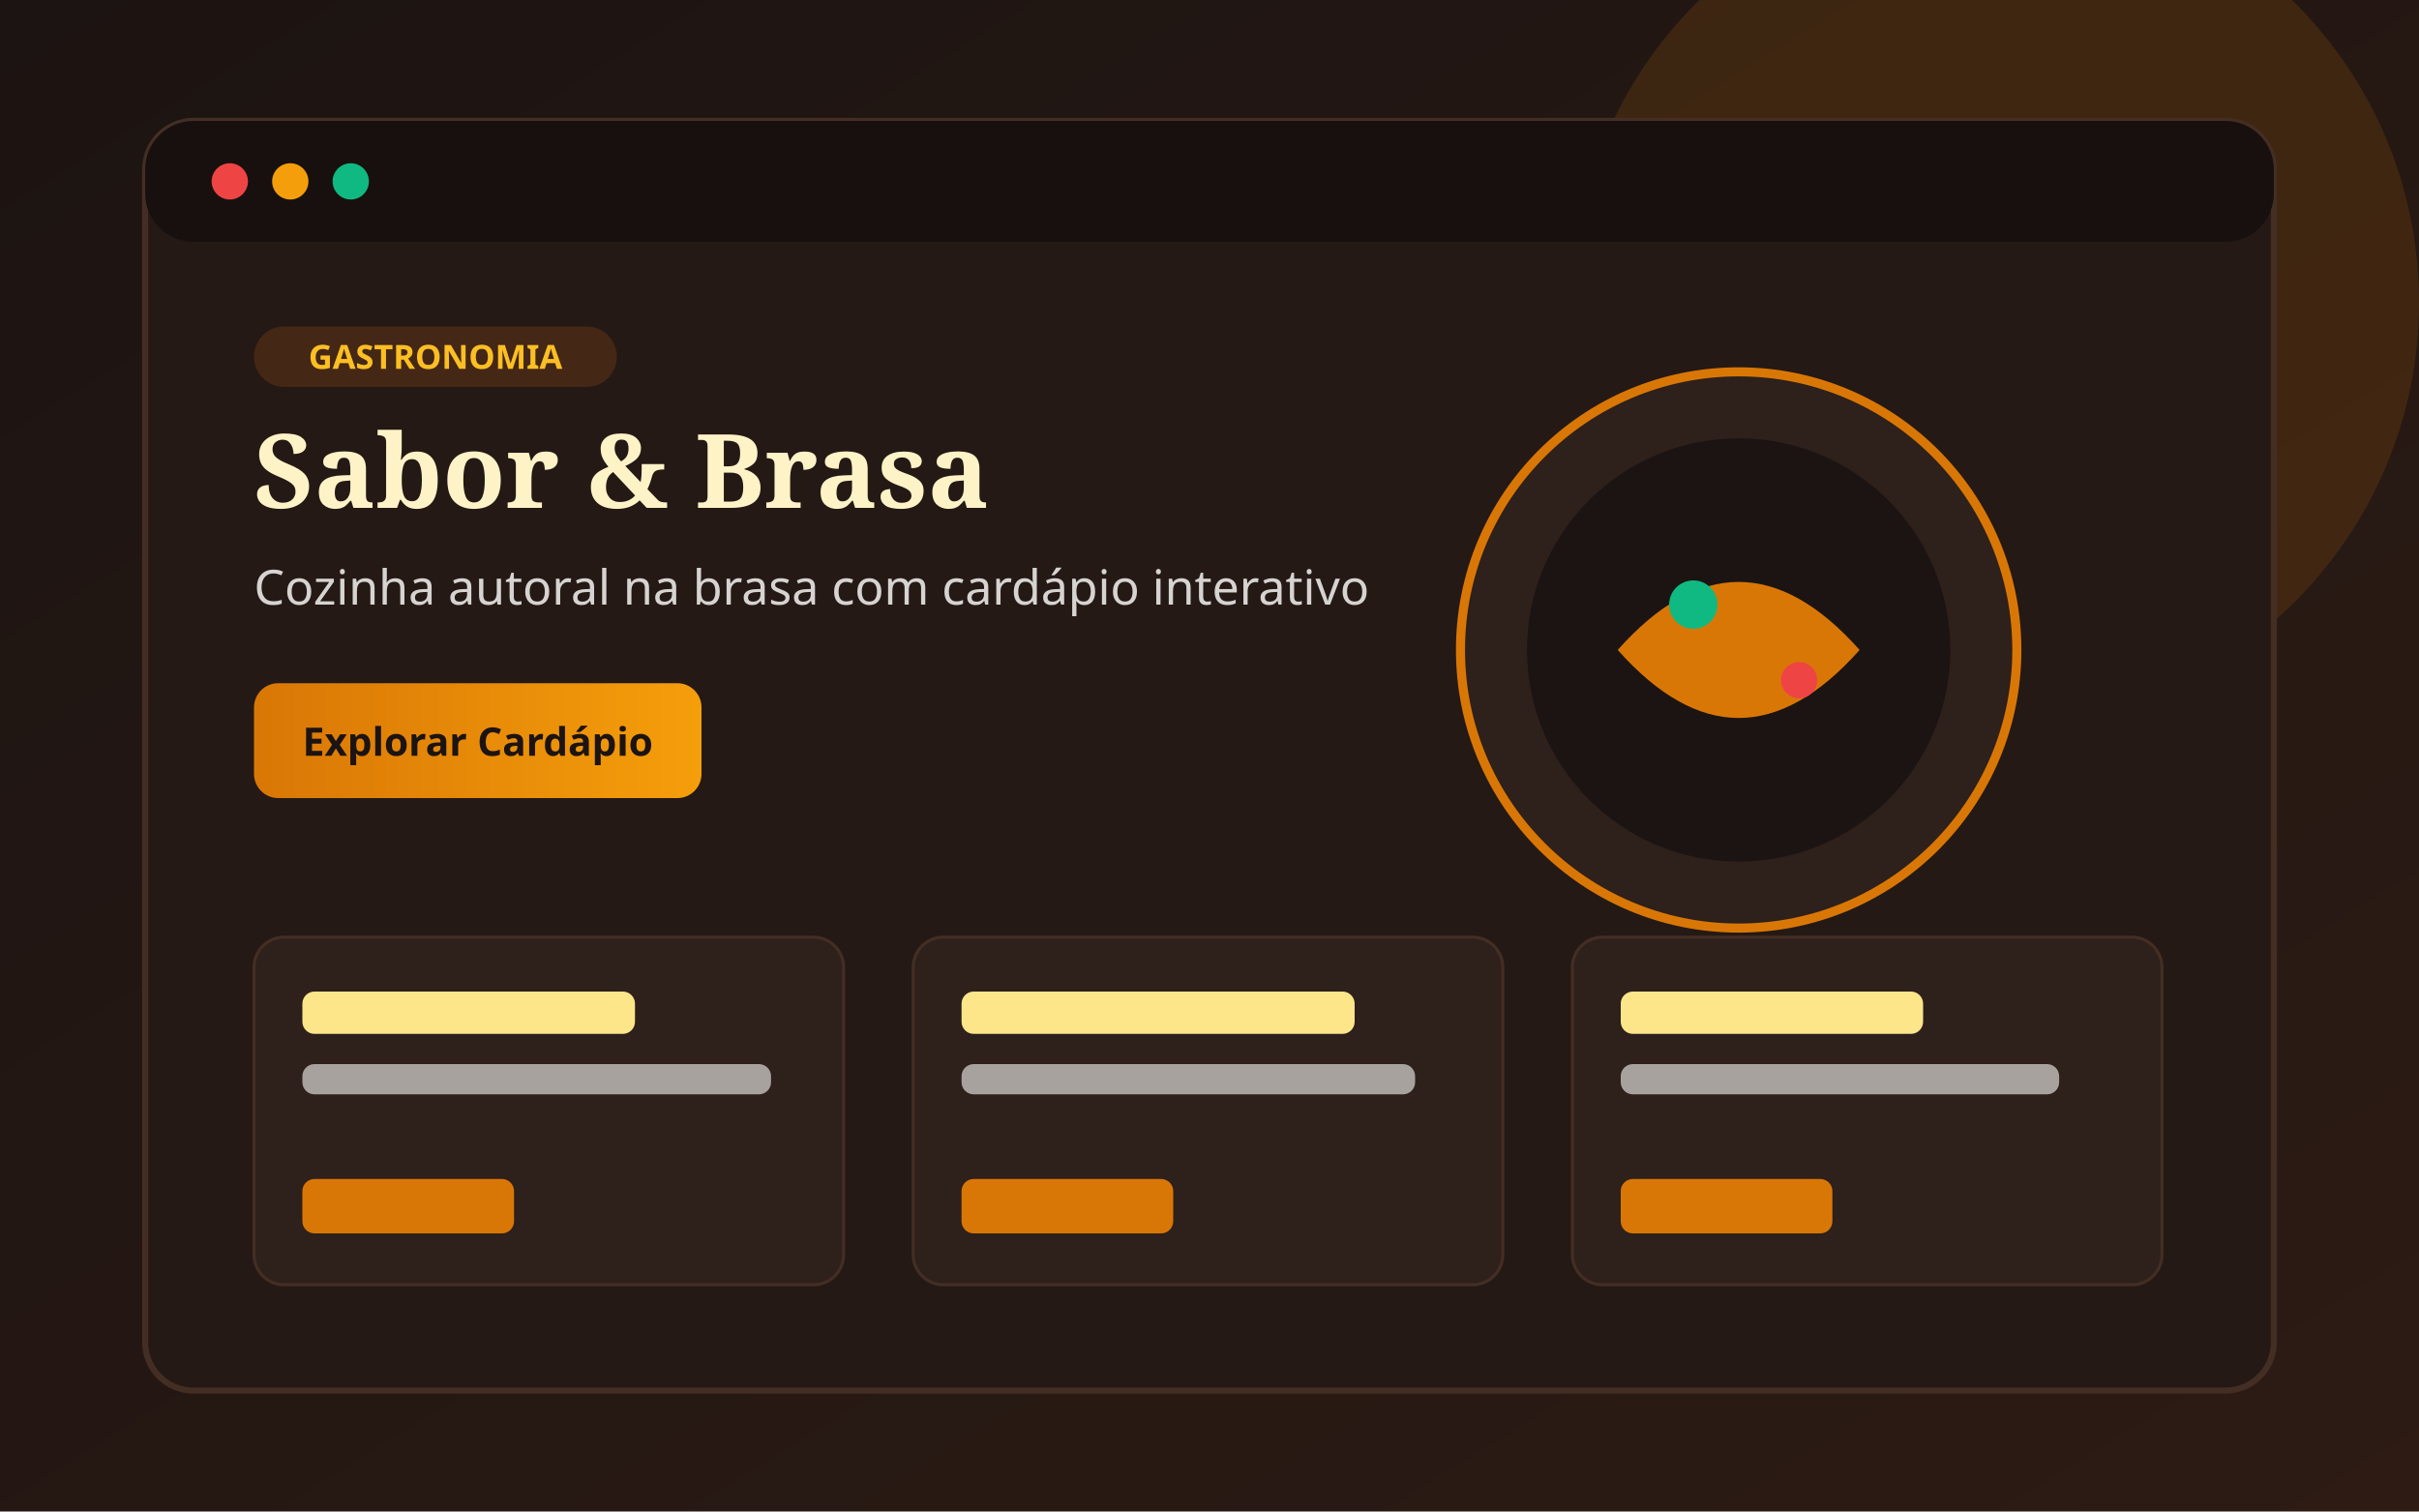
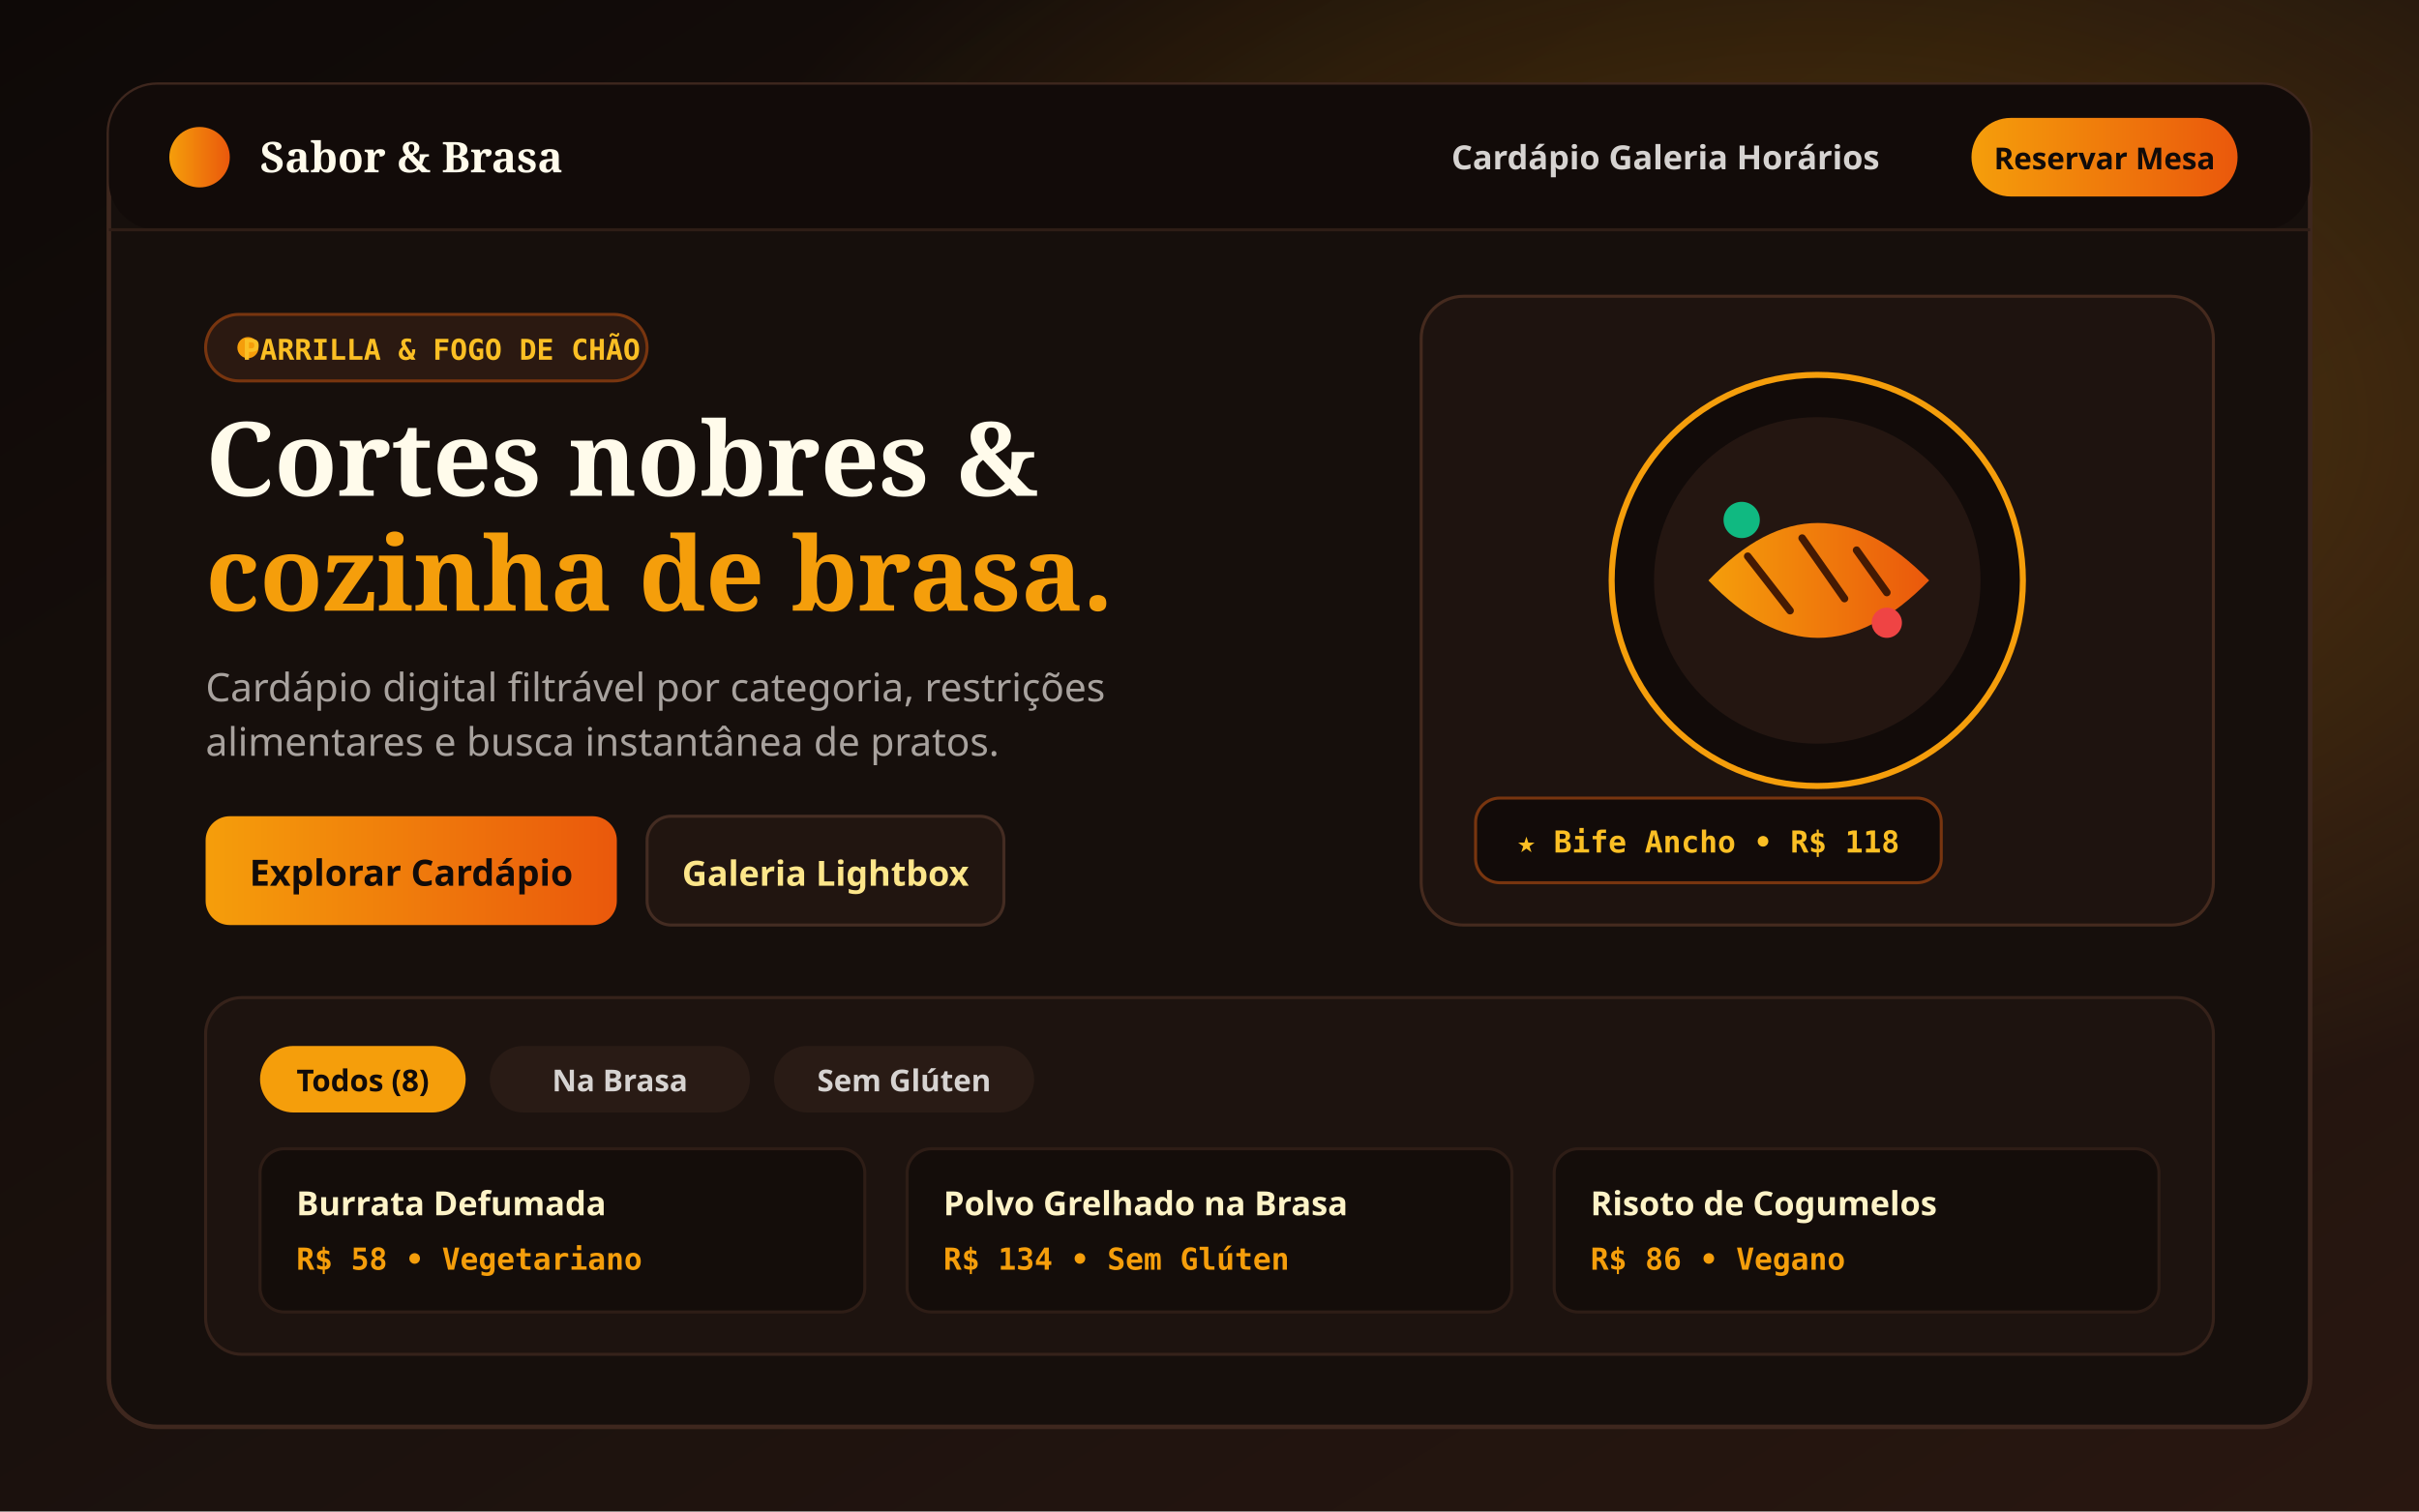
- <svg xmlns="http://www.w3.org/2000/svg" viewBox="0 0 800 500" width="800" height="500" role="img" aria-label="Prévia do projeto demonstrativo Sabor &amp; Brasa">
+ <svg xmlns="http://www.w3.org/2000/svg" viewBox="0 0 800 500" width="800" height="500" role="img" aria-label="Prévia do projeto demonstrativo Sabor &amp; Brasa — Gastronomia Autoral">
  <defs>
    <linearGradient id="rest-bg" x1="0%" y1="0%" x2="100%" y2="100%">
-       <stop offset="0%" stop-color="#1C1412" />
-       <stop offset="100%" stop-color="#2D1B14" />
+       <stop offset="0%" stop-color="#0E0907" />
+       <stop offset="55%" stop-color="#1C120E" />
+       <stop offset="100%" stop-color="#291710" />
    </linearGradient>
-     <linearGradient id="rest-accent" x1="0%" y1="0%" x2="100%" y2="0%">
-       <stop offset="0%" stop-color="#D97706" />
-       <stop offset="100%" stop-color="#F59E0B" />
+     <linearGradient id="rest-gold" x1="0%" y1="0%" x2="100%" y2="0%">
+       <stop offset="0%" stop-color="#F59E0B" />
+       <stop offset="100%" stop-color="#EA580C" />
    </linearGradient>
+     <radialGradient id="rest-glow" cx="75%" cy="28%" r="48%">
+       <stop offset="0%" stop-color="#F59E0B" stop-opacity="0.28" />
+       <stop offset="100%" stop-color="#F59E0B" stop-opacity="0" />
+     </radialGradient>
  </defs>
  <rect width="800" height="500" fill="url(#rest-bg)" />
-   <circle cx="660" cy="100" r="140" fill="#D97706" opacity="0.15" />
-   <rect x="48" y="40" width="704" height="420" rx="16" fill="#241915" stroke="#442E24" stroke-width="2" />
-   <rect x="48" y="40" width="704" height="40" rx="16" fill="#18100E" />
-   <circle cx="76" cy="60" r="6" fill="#EF4444" />
-   <circle cx="96" cy="60" r="6" fill="#F59E0B" />
-   <circle cx="116" cy="60" r="6" fill="#10B981" />
-   <rect x="84" y="108" width="120" height="20" rx="10" fill="#452715" />
-   <text x="144" y="122" fill="#FBBF24" font-family="system-ui, sans-serif" font-size="11" font-weight="700" text-anchor="middle">GASTRONOMIA</text>
-   <text x="84" y="168" fill="#FEF3C7" font-family="Georgia, serif" font-size="34" font-weight="700">Sabor &amp; Brasa</text>
-   <text x="84" y="200" fill="#D6D3D1" font-family="system-ui, sans-serif" font-size="16">Cozinha autoral na brasa com cardápio interativo</text>
-   <rect x="84" y="226" width="148" height="38" rx="8" fill="url(#rest-accent)" />
-   <text x="158" y="250" fill="#1C1412" font-family="system-ui, sans-serif" font-size="13" font-weight="700" text-anchor="middle">Explorar Cardápio</text>
-   <circle cx="575" cy="215" r="92" fill="#2E201B" stroke="#D97706" stroke-width="3" />
-   <circle cx="575" cy="215" r="70" fill="#1C1412" />
-   <path d="M535 215 Q575 170 615 215 Q575 260 535 215Z" fill="#D97706" />
-   <circle cx="560" cy="200" r="8" fill="#10B981" />
-   <circle cx="595" cy="225" r="6" fill="#EF4444" />
-   <rect x="84" y="310" width="195" height="115" rx="10" fill="#2E201B" stroke="#442E24" />
-   <rect x="100" y="328" width="110" height="14" rx="4" fill="#FDE68A" />
-   <rect x="100" y="352" width="155" height="10" rx="4" fill="#A8A29E" />
-   <rect x="100" y="390" width="70" height="18" rx="4" fill="#D97706" />
-   <rect x="302" y="310" width="195" height="115" rx="10" fill="#2E201B" stroke="#442E24" />
-   <rect x="318" y="328" width="130" height="14" rx="4" fill="#FDE68A" />
-   <rect x="318" y="352" width="150" height="10" rx="4" fill="#A8A29E" />
-   <rect x="318" y="390" width="70" height="18" rx="4" fill="#D97706" />
-   <rect x="520" y="310" width="195" height="115" rx="10" fill="#2E201B" stroke="#442E24" />
-   <rect x="536" y="328" width="100" height="14" rx="4" fill="#FDE68A" />
-   <rect x="536" y="352" width="145" height="10" rx="4" fill="#A8A29E" />
-   <rect x="536" y="390" width="70" height="18" rx="4" fill="#D97706" />
+   <rect width="800" height="500" fill="url(#rest-glow)" />
+   <rect x="36" y="28" width="728" height="444" rx="16" fill="#160F0C" stroke="#3E271E" stroke-width="1.5" />
+   <rect x="36" y="28" width="728" height="48" rx="16" fill="#120B09" />
+   <line x1="36" y1="76" x2="764" y2="76" stroke="#2E1D16" stroke-width="1" />
+   <circle cx="66" cy="52" r="10" fill="url(#rest-gold)" />
+   <text x="86" y="57" fill="#FFFBEB" font-family="Georgia, serif" font-size="14" font-weight="700">Sabor &amp; Brasa</text>
+   <text x="480" y="56" fill="#D6D3D1" font-family="system-ui, sans-serif" font-size="11" font-weight="600">Cardápio   Galeria   Horários</text>
+   <rect x="652" y="39" width="88" height="26" rx="13" fill="url(#rest-gold)" />
+   <text x="696" y="56" fill="#120B09" font-family="system-ui, sans-serif" font-size="10" font-weight="800" text-anchor="middle">Reservar Mesa</text>
+   <rect x="68" y="104" width="146" height="22" rx="11" fill="#2B1911" stroke="#78350F" />
+   <circle cx="82" cy="115" r="3.5" fill="#F59E0B" />
+   <text x="146" y="119" fill="#FBBF24" font-family="monospace" font-size="9.5" font-weight="700" text-anchor="middle">PARRILLA &amp; FOGO DE CHÃO</text>
+   <text x="68" y="164" fill="#FFFBEB" font-family="Georgia, serif" font-size="34" font-weight="700">Cortes nobres &amp;</text>
+   <text x="68" y="202" fill="#F59E0B" font-family="Georgia, serif" font-size="34" font-weight="700">cozinha de brasa.</text>
+   <text x="68" y="232" fill="#A8A29E" font-family="system-ui, sans-serif" font-size="13">Cardápio digital filtrável por categoria, restrições</text>
+   <text x="68" y="250" fill="#A8A29E" font-family="system-ui, sans-serif" font-size="13">alimentares e busca instantânea de pratos.</text>
+   <rect x="68" y="270" width="136" height="36" rx="8" fill="url(#rest-gold)" />
+   <text x="136" y="293" fill="#120B09" font-family="system-ui, sans-serif" font-size="12" font-weight="800" text-anchor="middle">Explorar Cardápio</text>
+   <rect x="214" y="270" width="118" height="36" rx="8" fill="#211510" stroke="#442C22" />
+   <text x="273" y="293" fill="#FDE68A" font-family="system-ui, sans-serif" font-size="11.5" font-weight="600" text-anchor="middle">Galeria Lightbox</text>
+   <rect x="470" y="98" width="262" height="208" rx="14" fill="#1E130F" stroke="#452A1E" />
+   <circle cx="601" cy="192" r="68" fill="#120B09" stroke="#F59E0B" stroke-width="2" />
+   <circle cx="601" cy="192" r="54" fill="#241611" />
+   <path d="M565 192 Q601 154 638 192 Q601 230 565 192Z" fill="url(#rest-gold)" />
+   <path d="M578 184 L592 202 M596 178 L610 198 M614 182 L624 196" stroke="#451A03" stroke-width="2.5" stroke-linecap="round" />
+   <circle cx="576" cy="172" r="6" fill="#10B981" />
+   <circle cx="624" cy="206" r="5" fill="#EF4444" />
+   <rect x="488" y="264" width="154" height="28" rx="8" fill="#120B09" stroke="#78350F" />
+   <text x="565" y="282" fill="#FBBF24" font-family="monospace" font-size="10" font-weight="700" text-anchor="middle">★ Bife Ancho • R$ 118</text>
+   <rect x="68" y="330" width="664" height="118" rx="12" fill="#1D130F" stroke="#36221A" />
+   <rect x="86" y="346" width="68" height="22" rx="11" fill="#F59E0B" />
+   <text x="120" y="361" fill="#120B09" font-family="system-ui, sans-serif" font-size="10" font-weight="800" text-anchor="middle">Todos (8)</text>
+   <rect x="162" y="346" width="86" height="22" rx="11" fill="#291B15" />
+   <text x="205" y="361" fill="#D6D3D1" font-family="system-ui, sans-serif" font-size="10" font-weight="600" text-anchor="middle">Na Brasa</text>
+   <rect x="256" y="346" width="86" height="22" rx="11" fill="#291B15" />
+   <text x="299" y="361" fill="#D6D3D1" font-family="system-ui, sans-serif" font-size="10" font-weight="600" text-anchor="middle">Sem Glúten</text>
+   <rect x="86" y="380" width="200" height="54" rx="8" fill="#140D0A" stroke="#2E1D16" />
+   <text x="98" y="402" fill="#FEF3C7" font-family="system-ui, sans-serif" font-size="11" font-weight="700">Burrata Defumada</text>
+   <text x="98" y="420" fill="#F59E0B" font-family="monospace" font-size="10" font-weight="700">R$ 58 • Vegetariano</text>
+   <rect x="300" y="380" width="200" height="54" rx="8" fill="#140D0A" stroke="#2E1D16" />
+   <text x="312" y="402" fill="#FEF3C7" font-family="system-ui, sans-serif" font-size="11" font-weight="700">Polvo Grelhado na Brasa</text>
+   <text x="312" y="420" fill="#F59E0B" font-family="monospace" font-size="10" font-weight="700">R$ 134 • Sem Glúten</text>
+   <rect x="514" y="380" width="200" height="54" rx="8" fill="#140D0A" stroke="#2E1D16" />
+   <text x="526" y="402" fill="#FEF3C7" font-family="system-ui, sans-serif" font-size="11" font-weight="700">Risoto de Cogumelos</text>
+   <text x="526" y="420" fill="#F59E0B" font-family="monospace" font-size="10" font-weight="700">R$ 86 • Vegano</text>
</svg>
